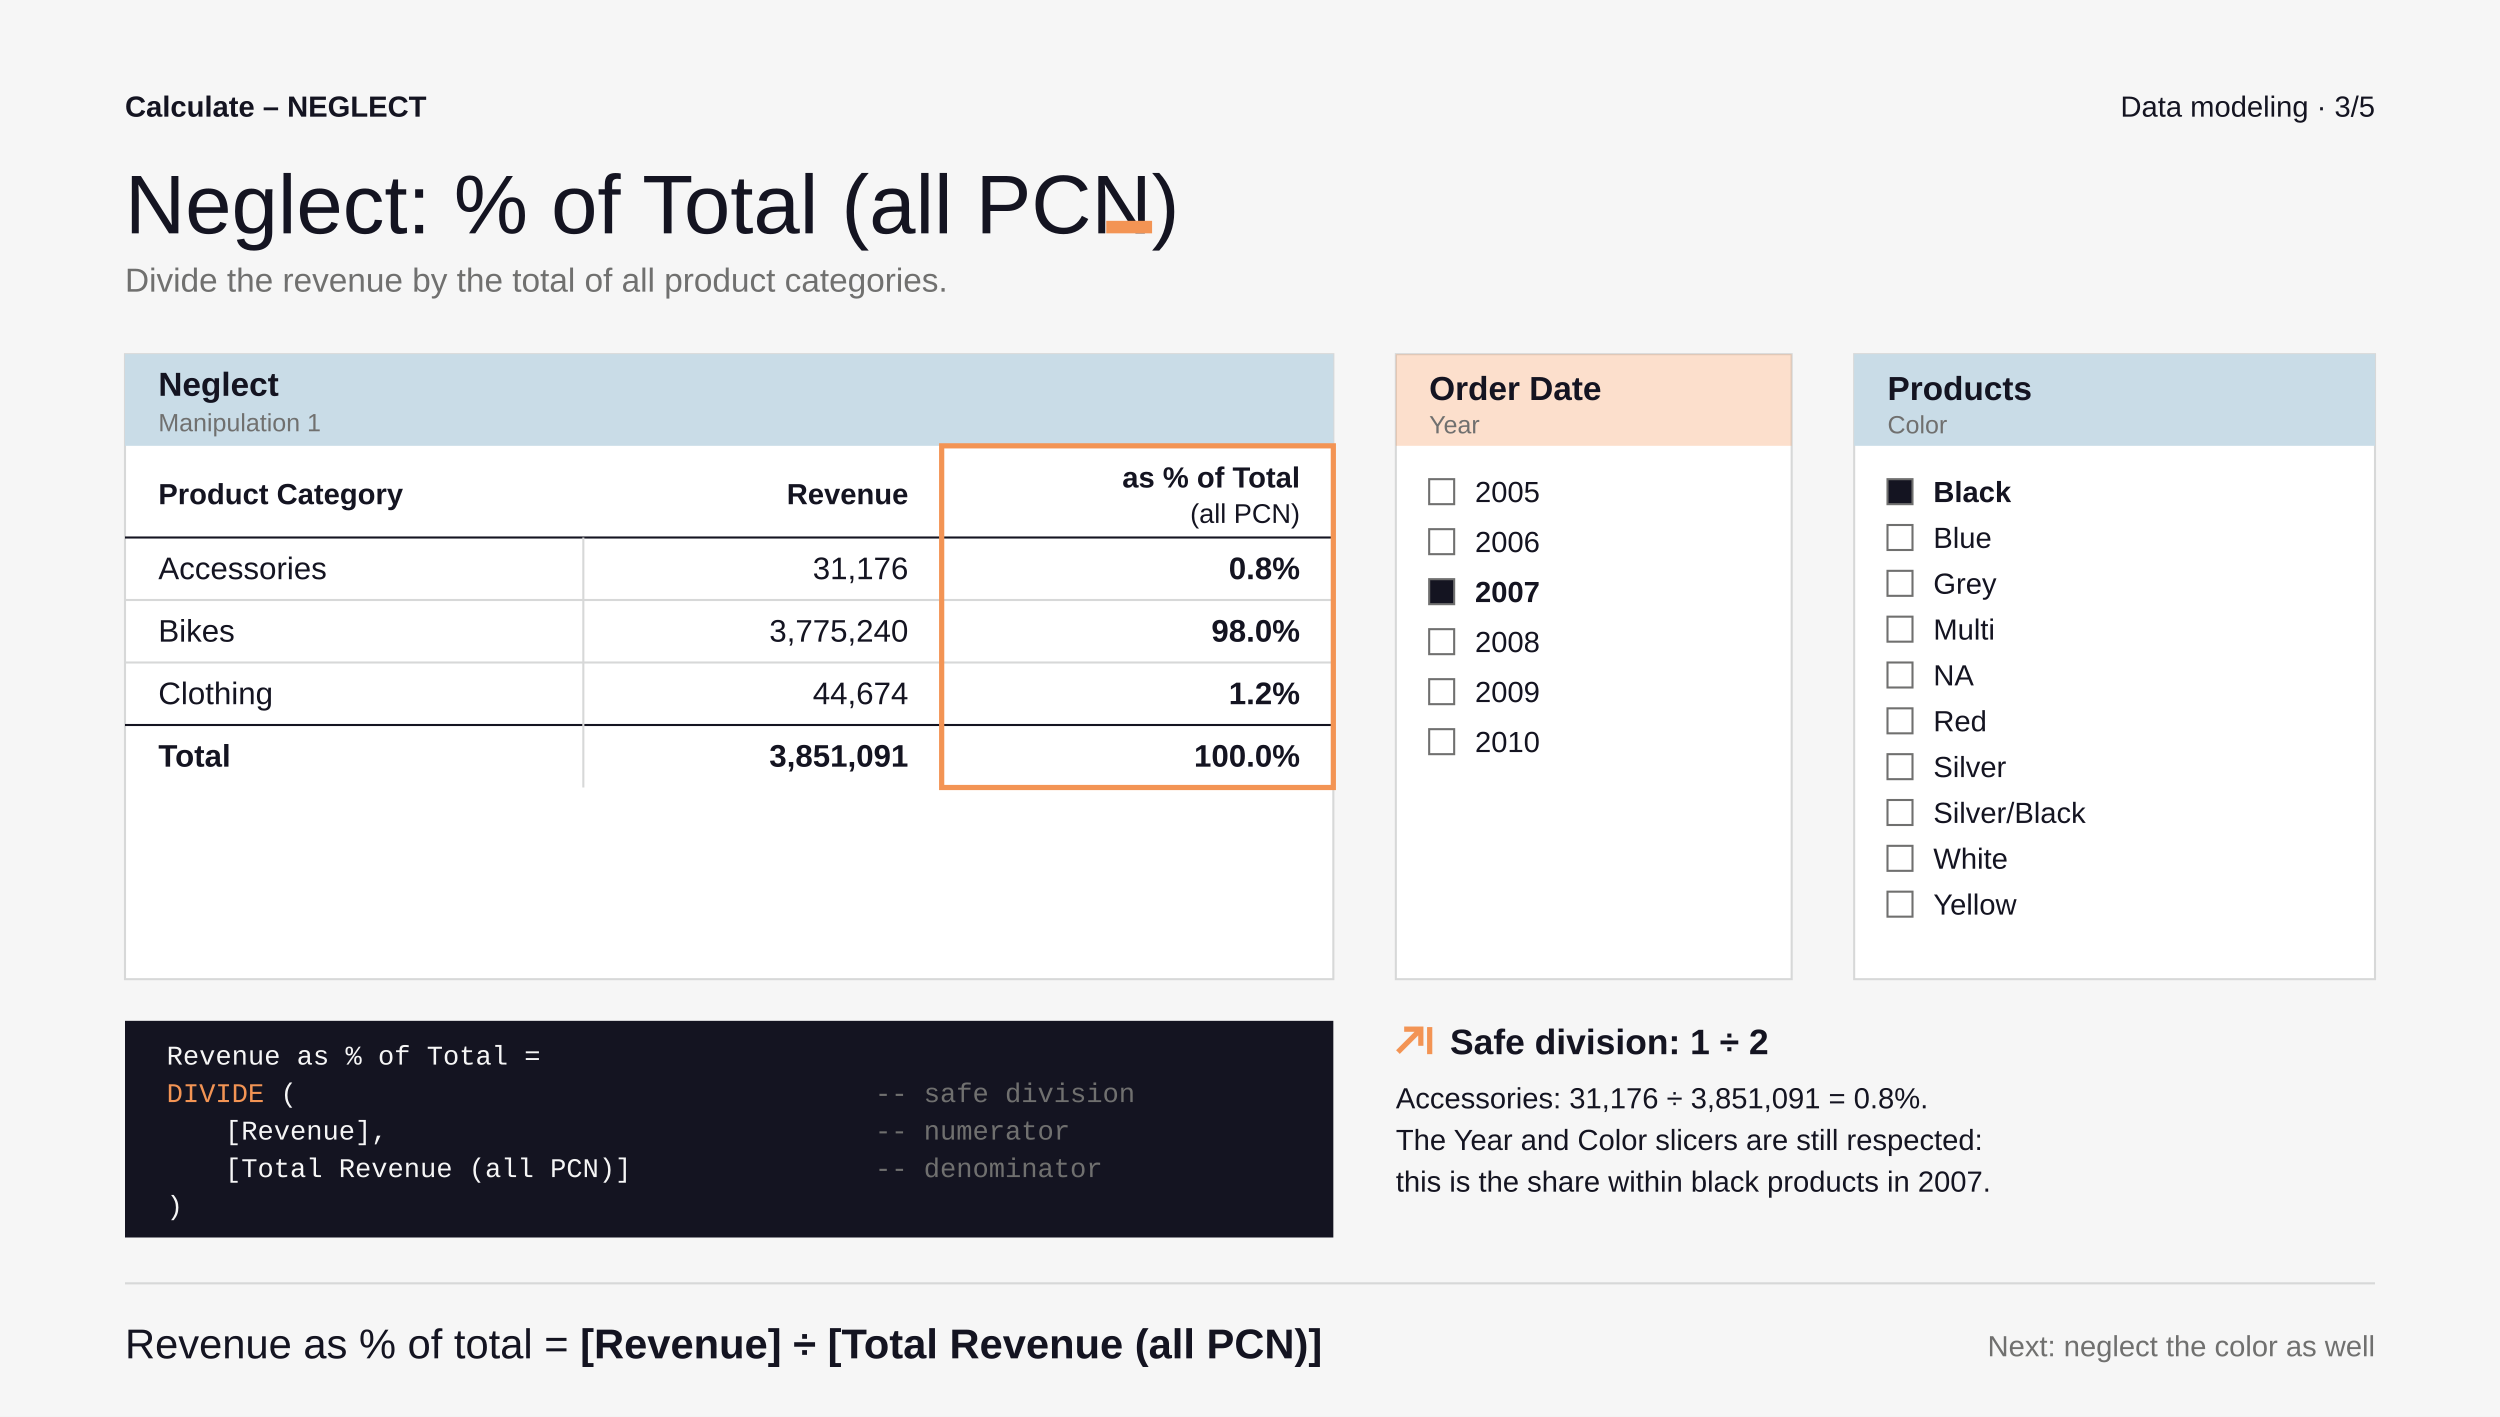
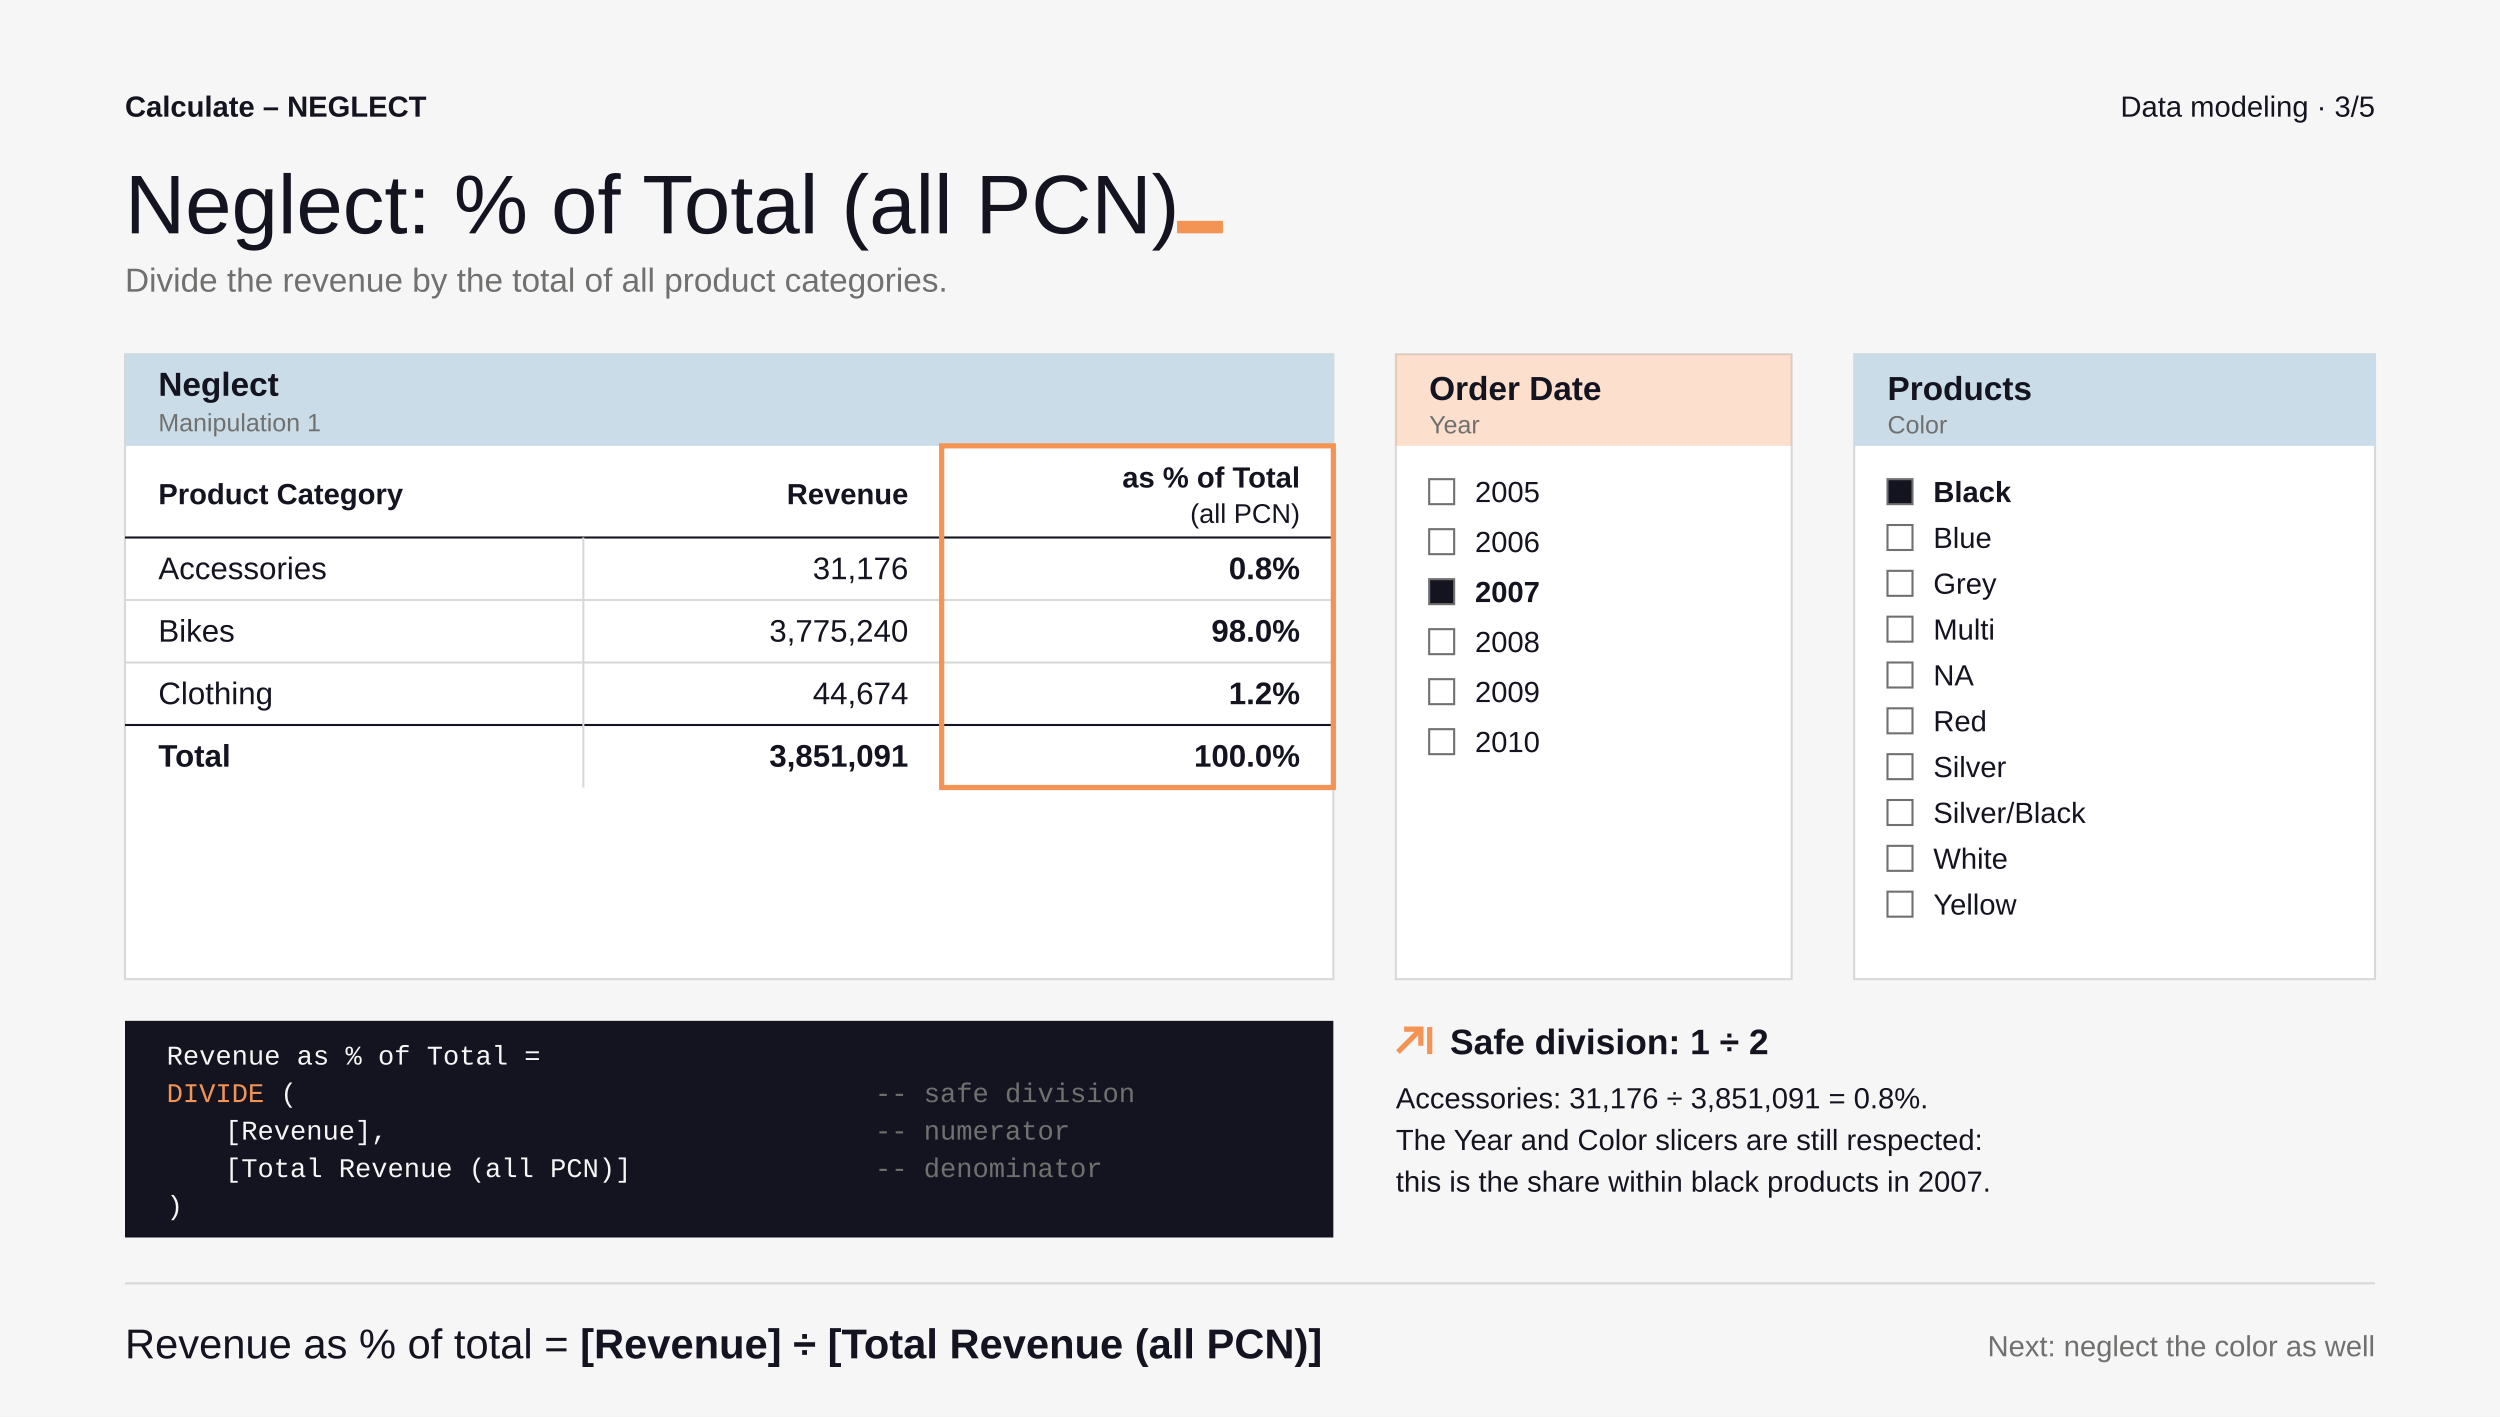
<svg xmlns="http://www.w3.org/2000/svg" viewBox="0 0 1200 680" width="1200" height="680" font-family="Circe, 'Segoe UI', Arial, sans-serif">
  <defs>
    <g id="brand-arrow">
      <path d="M1 15 L12 4 M4 4 H12 V12" fill="none" stroke="#F39454" stroke-width="2.5" />
      <rect x="15" y="3" width="2.5" height="13" fill="#F39454" />
    </g>
  </defs>
  <rect width="1200" height="680" fill="#F6F6F6" />
  <text x="60" y="56" font-size="14" font-weight="700" fill="#141421">Calculate – NEGLECT</text>
  <text x="1140" y="56" font-size="14" fill="#141421" text-anchor="end">Data modeling · 3/5</text>
-   <text x="60" y="112" font-size="40" font-weight="300" fill="#141421">Neglect: % of Total (all PCN)</text>
-   <rect x="531" y="106" width="22" height="6" fill="#F39454" />
+   <text x="60" y="112" font-size="40" font-weight="300" fill="#141421" textLength="497" lengthAdjust="spacing">Neglect: % of Total (all PCN)</text>
+   <rect x="565" y="106" width="22" height="6" fill="#F39454" />
  <text x="60" y="140" font-size="16" fill="#70706F">Divide the revenue by the total of all product categories.</text>
  <rect x="60" y="170" width="580" height="300" fill="#FFFFFF" stroke="#D7D8D8" />
  <rect x="60" y="170" width="580" height="44" fill="#C9DCE7" />
  <text x="76" y="190" font-size="16" font-weight="700" fill="#141421">Neglect</text>
  <text x="76" y="207" font-size="12" fill="#70706F">Manipulation 1</text>
  <line x1="60" y1="258" x2="640" y2="258" stroke="#141421" />
  <g font-size="14" font-weight="700" fill="#141421">
    <text x="76" y="242">Product Category</text>
    <text x="436" y="242" text-anchor="end">Revenue</text>
    <text x="624" y="234" text-anchor="end">as % of Total</text>
    <text x="624" y="251" text-anchor="end" font-weight="400" font-size="13">(all PCN)</text>
  </g>
  <text x="76" y="278" font-size="15" fill="#141421">Accessories</text>
  <text x="436" y="278" font-size="15" fill="#141421" text-anchor="end">31,176</text>
  <text x="624" y="278" font-size="15" fill="#141421" text-anchor="end" font-weight="700">0.8%</text>
  <line x1="60" y1="288" x2="640" y2="288" stroke="#D7D8D8" />
  <text x="76" y="308" font-size="15" fill="#141421">Bikes</text>
  <text x="436" y="308" font-size="15" fill="#141421" text-anchor="end">3,775,240</text>
  <text x="624" y="308" font-size="15" fill="#141421" text-anchor="end" font-weight="700">98.0%</text>
  <line x1="60" y1="318" x2="640" y2="318" stroke="#D7D8D8" />
  <text x="76" y="338" font-size="15" fill="#141421">Clothing</text>
  <text x="436" y="338" font-size="15" fill="#141421" text-anchor="end">44,674</text>
  <text x="624" y="338" font-size="15" fill="#141421" text-anchor="end" font-weight="700">1.2%</text>
  <line x1="60" y1="348" x2="640" y2="348" stroke="#141421" />
  <text x="76" y="368" font-size="15" fill="#141421" font-weight="700">Total</text>
  <text x="436" y="368" font-size="15" fill="#141421" text-anchor="end" font-weight="700">3,851,091</text>
  <text x="624" y="368" font-size="15" fill="#141421" text-anchor="end" font-weight="700">100.0%</text>
  <line x1="452" y1="214" x2="452" y2="378" stroke="#D7D8D8" />
  <line x1="280" y1="258" x2="280" y2="378" stroke="#D7D8D8" />
  <rect x="452" y="214" width="188" height="164" fill="none" stroke="#F39454" stroke-width="2.5" />
  <rect x="670" y="170" width="190" height="300" fill="#FFFFFF" stroke="#D7D8D8" />
  <rect x="670" y="170" width="190" height="44" fill="#F39454" fill-opacity="0.3" />
  <text x="686" y="192" font-size="16" font-weight="700" fill="#141421">Order Date</text>
  <text x="686" y="208" font-size="12" fill="#70706F">Year</text>
  <rect x="686" y="230" width="12" height="12" fill="#FFFFFF" stroke="#70706F" />
  <text x="708" y="241" font-size="14" fill="#141421">2005</text>
  <rect x="686" y="254" width="12" height="12" fill="#FFFFFF" stroke="#70706F" />
  <text x="708" y="265" font-size="14" fill="#141421">2006</text>
  <rect x="686" y="278" width="12" height="12" fill="#141421" stroke="#70706F" />
  <text x="708" y="289" font-size="14" fill="#141421" font-weight="700">2007</text>
  <rect x="686" y="302" width="12" height="12" fill="#FFFFFF" stroke="#70706F" />
  <text x="708" y="313" font-size="14" fill="#141421">2008</text>
  <rect x="686" y="326" width="12" height="12" fill="#FFFFFF" stroke="#70706F" />
  <text x="708" y="337" font-size="14" fill="#141421">2009</text>
  <rect x="686" y="350" width="12" height="12" fill="#FFFFFF" stroke="#70706F" />
  <text x="708" y="361" font-size="14" fill="#141421">2010</text>
  <rect x="890" y="170" width="250" height="300" fill="#FFFFFF" stroke="#D7D8D8" />
  <rect x="890" y="170" width="250" height="44" fill="#C9DCE7" />
  <text x="906" y="192" font-size="16" font-weight="700" fill="#141421">Products</text>
  <text x="906" y="208" font-size="12" fill="#70706F">Color</text>
  <rect x="906" y="230" width="12" height="12" fill="#141421" stroke="#70706F" />
  <text x="928" y="241" font-size="14" fill="#141421" font-weight="700">Black</text>
  <rect x="906" y="252" width="12" height="12" fill="#FFFFFF" stroke="#70706F" />
  <text x="928" y="263" font-size="14" fill="#141421">Blue</text>
  <rect x="906" y="274" width="12" height="12" fill="#FFFFFF" stroke="#70706F" />
  <text x="928" y="285" font-size="14" fill="#141421">Grey</text>
  <rect x="906" y="296" width="12" height="12" fill="#FFFFFF" stroke="#70706F" />
  <text x="928" y="307" font-size="14" fill="#141421">Multi</text>
  <rect x="906" y="318" width="12" height="12" fill="#FFFFFF" stroke="#70706F" />
  <text x="928" y="329" font-size="14" fill="#141421">NA</text>
  <rect x="906" y="340" width="12" height="12" fill="#FFFFFF" stroke="#70706F" />
  <text x="928" y="351" font-size="14" fill="#141421">Red</text>
  <rect x="906" y="362" width="12" height="12" fill="#FFFFFF" stroke="#70706F" />
  <text x="928" y="373" font-size="14" fill="#141421">Silver</text>
  <rect x="906" y="384" width="12" height="12" fill="#FFFFFF" stroke="#70706F" />
  <text x="928" y="395" font-size="14" fill="#141421">Silver/Black</text>
  <rect x="906" y="406" width="12" height="12" fill="#FFFFFF" stroke="#70706F" />
  <text x="928" y="417" font-size="14" fill="#141421">White</text>
  <rect x="906" y="428" width="12" height="12" fill="#FFFFFF" stroke="#70706F" />
  <text x="928" y="439" font-size="14" fill="#141421">Yellow</text>
  <rect x="60" y="490" width="580" height="104" fill="#141421" />
  <g font-family="Consolas, 'Courier New', monospace" font-size="13" fill="#F6F6F6">
    <text x="80" y="511">Revenue as % of Total =</text>
    <text x="80" y="529">
      <tspan fill="#F39454">DIVIDE</tspan> (</text>
    <text x="420" y="529" fill="#70706F">-- safe division</text>
    <text x="108" y="547">[Revenue],</text>
    <text x="420" y="547" fill="#70706F">-- numerator</text>
    <text x="108" y="565">[Total Revenue (all PCN)]</text>
    <text x="420" y="565" fill="#70706F">-- denominator</text>
    <text x="80" y="583">)</text>
  </g>
  <use href="#brand-arrow" x="670" y="490" />
  <text x="696" y="506" font-size="17" font-weight="700" fill="#141421">Safe division: 1 ÷ 2</text>
  <text x="670" y="532" font-size="14" fill="#141421">Accessories: 31,176 ÷ 3,851,091 = 0.8%.</text>
  <text x="670" y="552" font-size="14" fill="#141421">The Year and Color slicers are still respected:</text>
  <text x="670" y="572" font-size="14" fill="#141421">this is the share within black products in 2007.</text>
  <line x1="60" y1="616" x2="1140" y2="616" stroke="#D7D8D8" stroke-width="1" />
  <text x="60" y="652" font-size="20" fill="#141421">Revenue as % of total = <tspan font-weight="700">[Revenue] ÷ [Total Revenue (all PCN)]</tspan>
  </text>
  <text x="1140" y="651" font-size="14" fill="#70706F" text-anchor="end">Next: neglect the color as well</text>
</svg>
